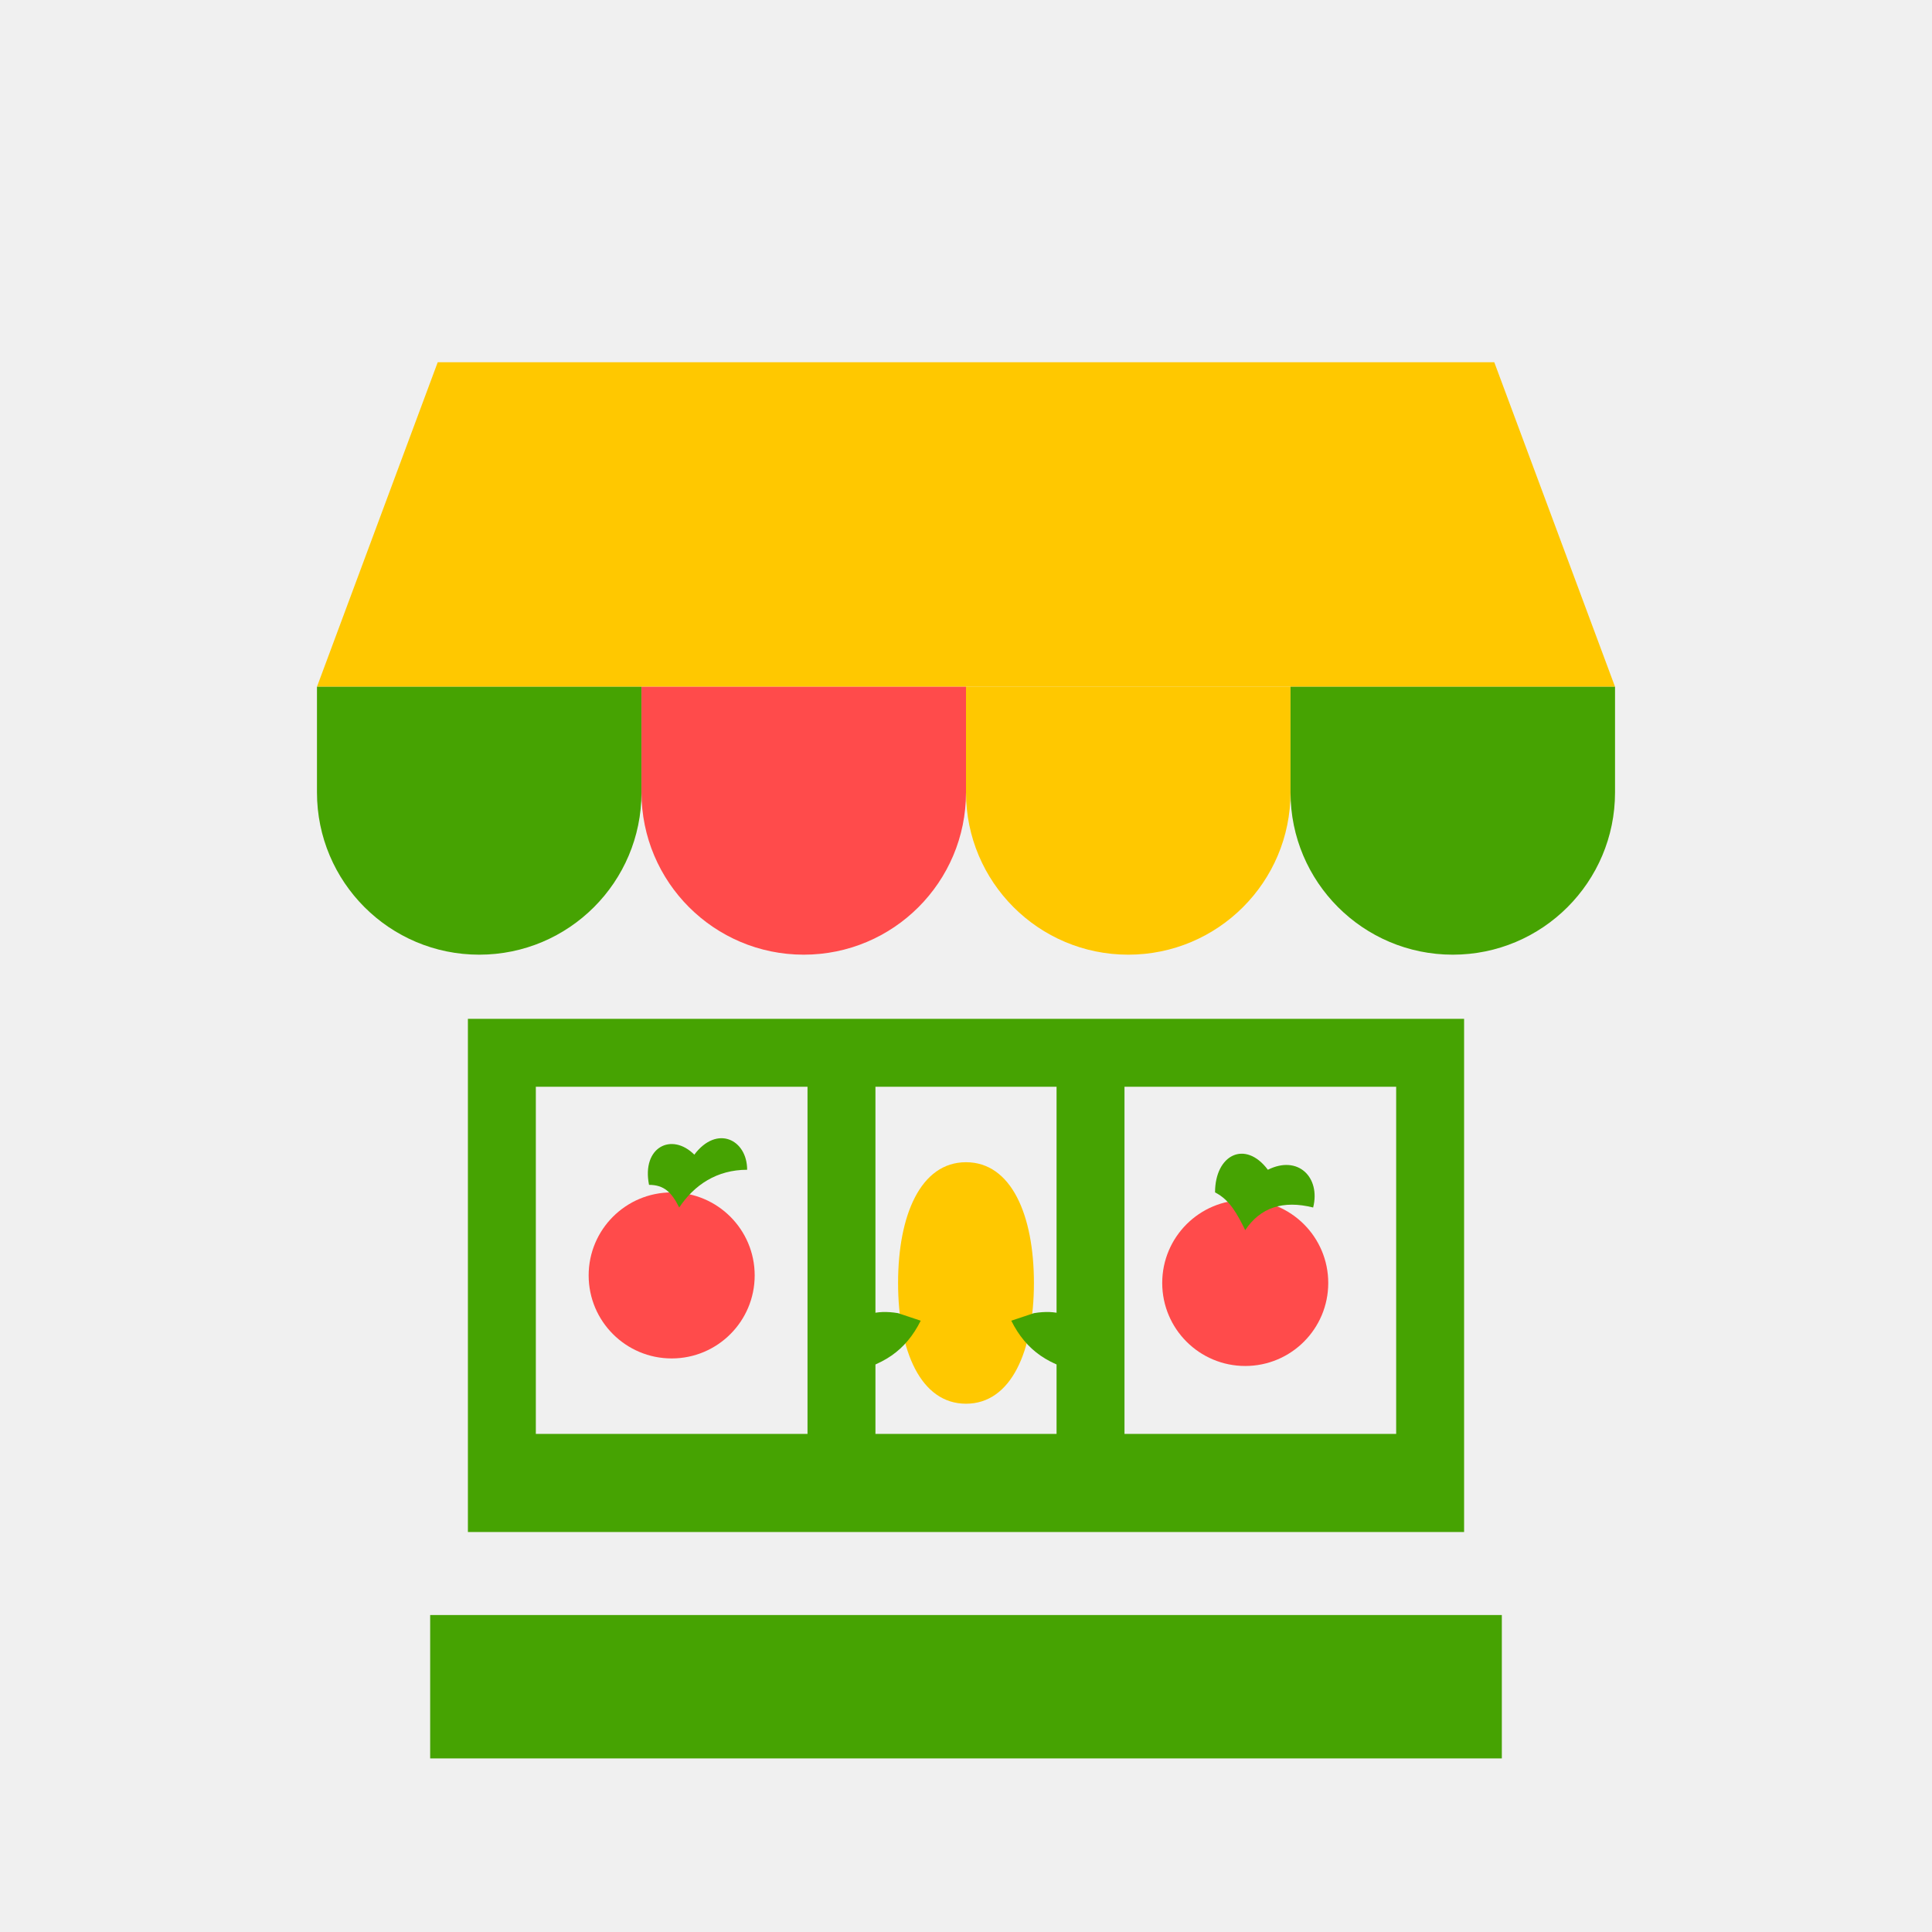
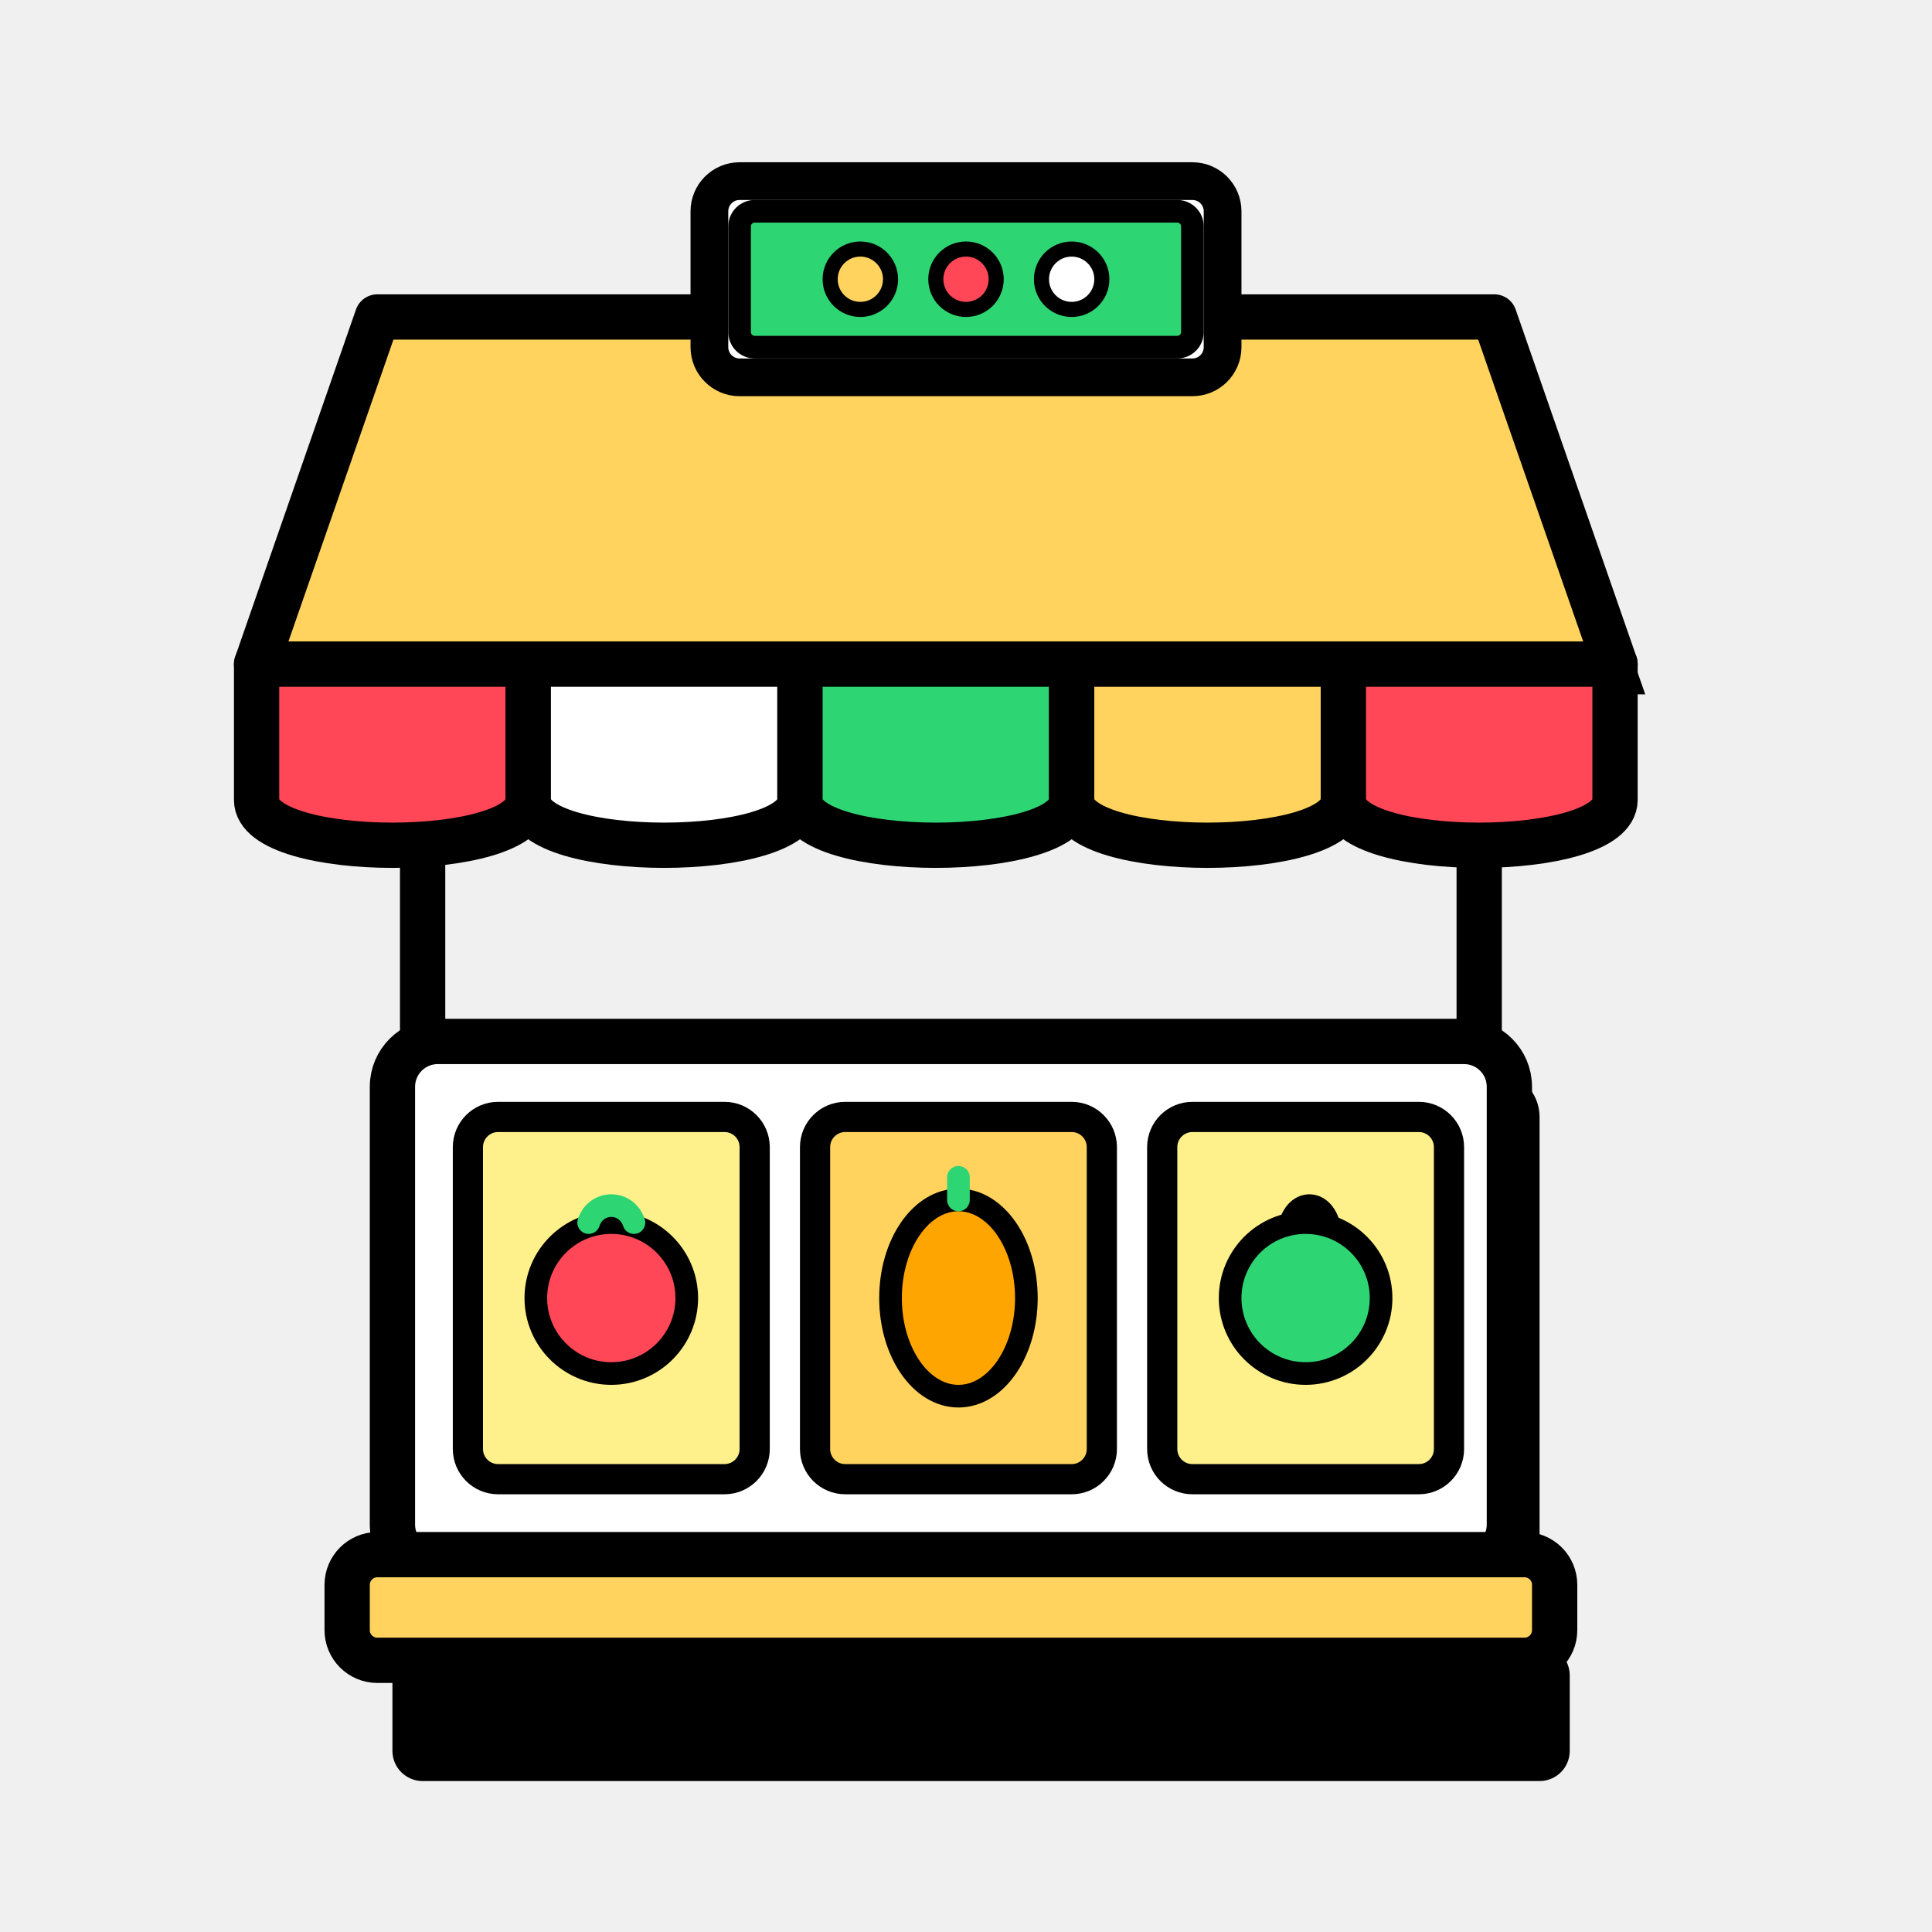
<svg xmlns="http://www.w3.org/2000/svg" viewBox="0 0 256 256" role="img" aria-labelledby="title desc">
-   <path fill="#FFC800" d="M58 48h140l16 43H42l16-43Z" />
-   <path fill="#46A302" d="M42 91h43v14a21.5 21.5 0 0 1-43 0V91Z" />
-   <path fill="#FF4B4B" d="M85 91h43v14a21.5 21.5 0 0 1-43 0V91Z" />
-   <path fill="#FFC800" d="M128 91h43v14a21.5 21.5 0 0 1-43 0V91Z" />
-   <path fill="#46A302" d="M171 91h43v14a21.5 21.5 0 0 1-43 0V91Z" />
-   <path fill="#46A302" fill-rule="evenodd" d="M62 135h132v68H62v-68Zm9 9v46h36v-46H71Zm45 0v46h24v-46h-24Zm33 0v46h36v-46h-36Z" />
-   <circle cx="89" cy="169" r="11" fill="#FF4B4B" />
-   <path fill="#46A302" d="M86 157c-1-5 3-7 6-4 3-4 7-2 7 2-4 0-7 2-9 5-1-2-2-3-4-3Z" />
-   <path fill="#FFC800" d="M128 154c6 0 9 7 9 16s-3 16-9 16-9-7-9-16 3-16 9-16Z" />
-   <path fill="#46A302" d="M119 174c-6-1-8 3-7 8 5-1 8-3 10-7m15-1c6-1 8 3 7 8-5-1-8-3-10-7" />
-   <circle cx="165" cy="170" r="11" fill="#FF4B4B" />
-   <path fill="#46A302" d="M161 158c0-5 4-7 7-3 4-2 7 1 6 5-4-1-7 0-9 3-1-2-2-4-4-5Z" />
-   <path fill="#46A302" d="M57 214h142v19H57v-19Z" />
+   <rect x="52" y="218" width="156" height="18" rx="4" fill="#000000" />
+   <rect x="56" y="142" width="148" height="70" rx="6" fill="#000000" />
+   <rect x="52" y="138" width="148" height="70" rx="6" fill="#ffffff" stroke="#000000" stroke-width="6" stroke-linejoin="round" />
+   <rect x="62" y="148" width="38" height="48" rx="4" fill="#fef08a" stroke="#000000" stroke-width="4" />
+   <rect x="108" y="148" width="38" height="48" rx="4" fill="#ffd35e" stroke="#000000" stroke-width="4" />
+   <rect x="154" y="148" width="38" height="48" rx="4" fill="#fef08a" stroke="#000000" stroke-width="4" />
+   <circle cx="81" cy="172" r="10" fill="#ff4757" stroke="#000000" stroke-width="3" />
+   <path d="M78 162 C79 159 83 159 84 162" stroke="#2ed573" stroke-width="3" stroke-linecap="round" fill="none" />
+   <ellipse cx="127" cy="172" rx="9" ry="13" fill="#ffa502" stroke="#000000" stroke-width="3" />
+   <path d="M127 159 L127 156" stroke="#2ed573" stroke-width="3" stroke-linecap="round" />
+   <circle cx="173" cy="172" r="10" fill="#2ed573" stroke="#000000" stroke-width="3" />
+   <path d="M171 162 C172 159 175 159 176 162" stroke="#000000" stroke-width="3" stroke-linecap="round" fill="none" />
+   <rect x="46" y="206" width="160" height="14" rx="4" fill="#ffd35e" stroke="#000000" stroke-width="6" stroke-linejoin="round" />
+   <line x1="56" y1="94" x2="56" y2="138" stroke="#000000" stroke-width="6" stroke-linecap="round" />
+   <line x1="196" y1="94" x2="196" y2="138" stroke="#000000" stroke-width="6" stroke-linecap="round" />
+   <polygon points="38,92 218,92 202,46 54,46" fill="#000000" />
+   <polygon points="34,88 214,88 198,42 50,42" fill="#ffd35e" stroke="#000000" stroke-width="6" stroke-linejoin="round" />
+   <path d="M34 88 H70 V106 C70 114 34 114 34 106 Z" fill="#ff4757" stroke="#000000" stroke-width="6" stroke-linejoin="round" />
+   <path d="M70 88 H106 V106 C106 114 70 114 70 106 Z" fill="#ffffff" stroke="#000000" stroke-width="6" stroke-linejoin="round" />
+   <path d="M106 88 H142 V106 C142 114 106 114 106 106 Z" fill="#2ed573" stroke="#000000" stroke-width="6" stroke-linejoin="round" />
+   <path d="M142 88 H178 V106 C178 114 142 114 142 106 Z" fill="#ffd35e" stroke="#000000" stroke-width="6" stroke-linejoin="round" />
+   <path d="M178 88 H214 V106 C214 114 178 114 178 106 Z" fill="#ff4757" stroke="#000000" stroke-width="6" stroke-linejoin="round" />
+   <rect x="94" y="24" width="68" height="26" rx="4" fill="#ffffff" stroke="#000000" stroke-width="5" />
+   <rect x="98" y="28" width="60" height="18" rx="2" fill="#2ed573" stroke="#000000" stroke-width="3" />
+   <circle cx="114" cy="37" r="4" fill="#ffd35e" stroke="#000000" stroke-width="2" />
+   <circle cx="128" cy="37" r="4" fill="#ff4757" stroke="#000000" stroke-width="2" />
+   <circle cx="142" cy="37" r="4" fill="#ffffff" stroke="#000000" stroke-width="2" />
</svg>
